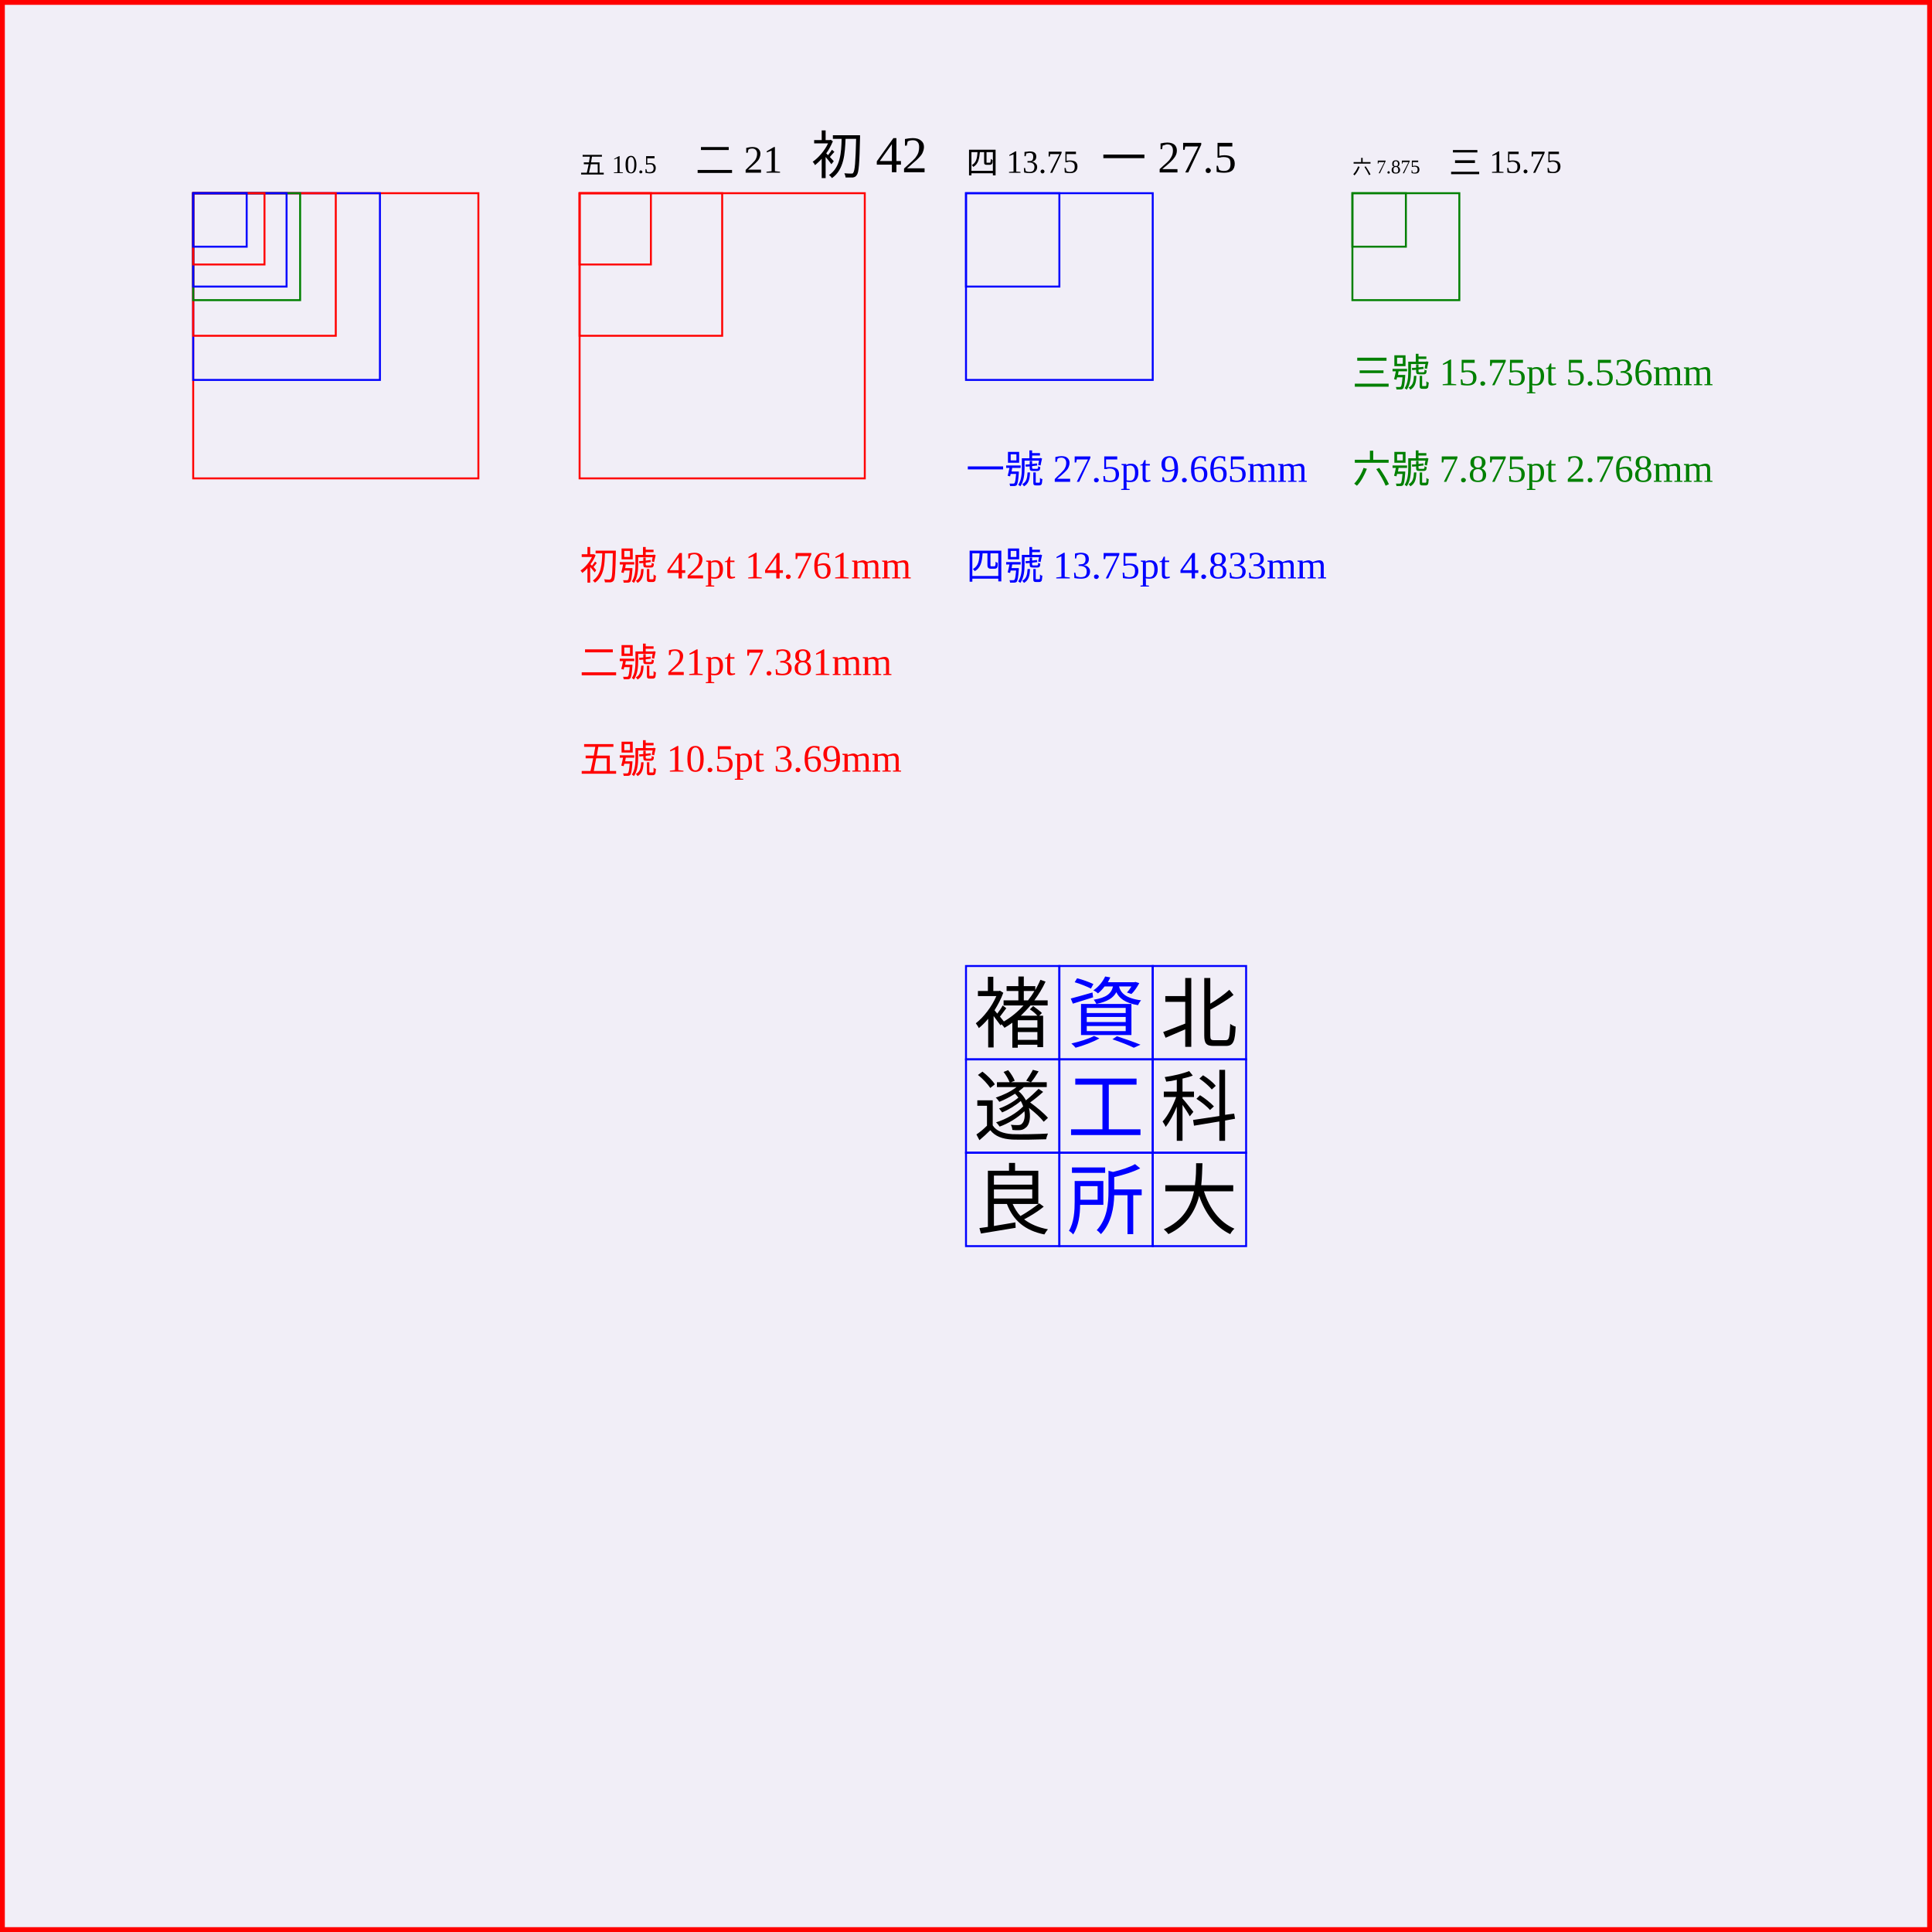
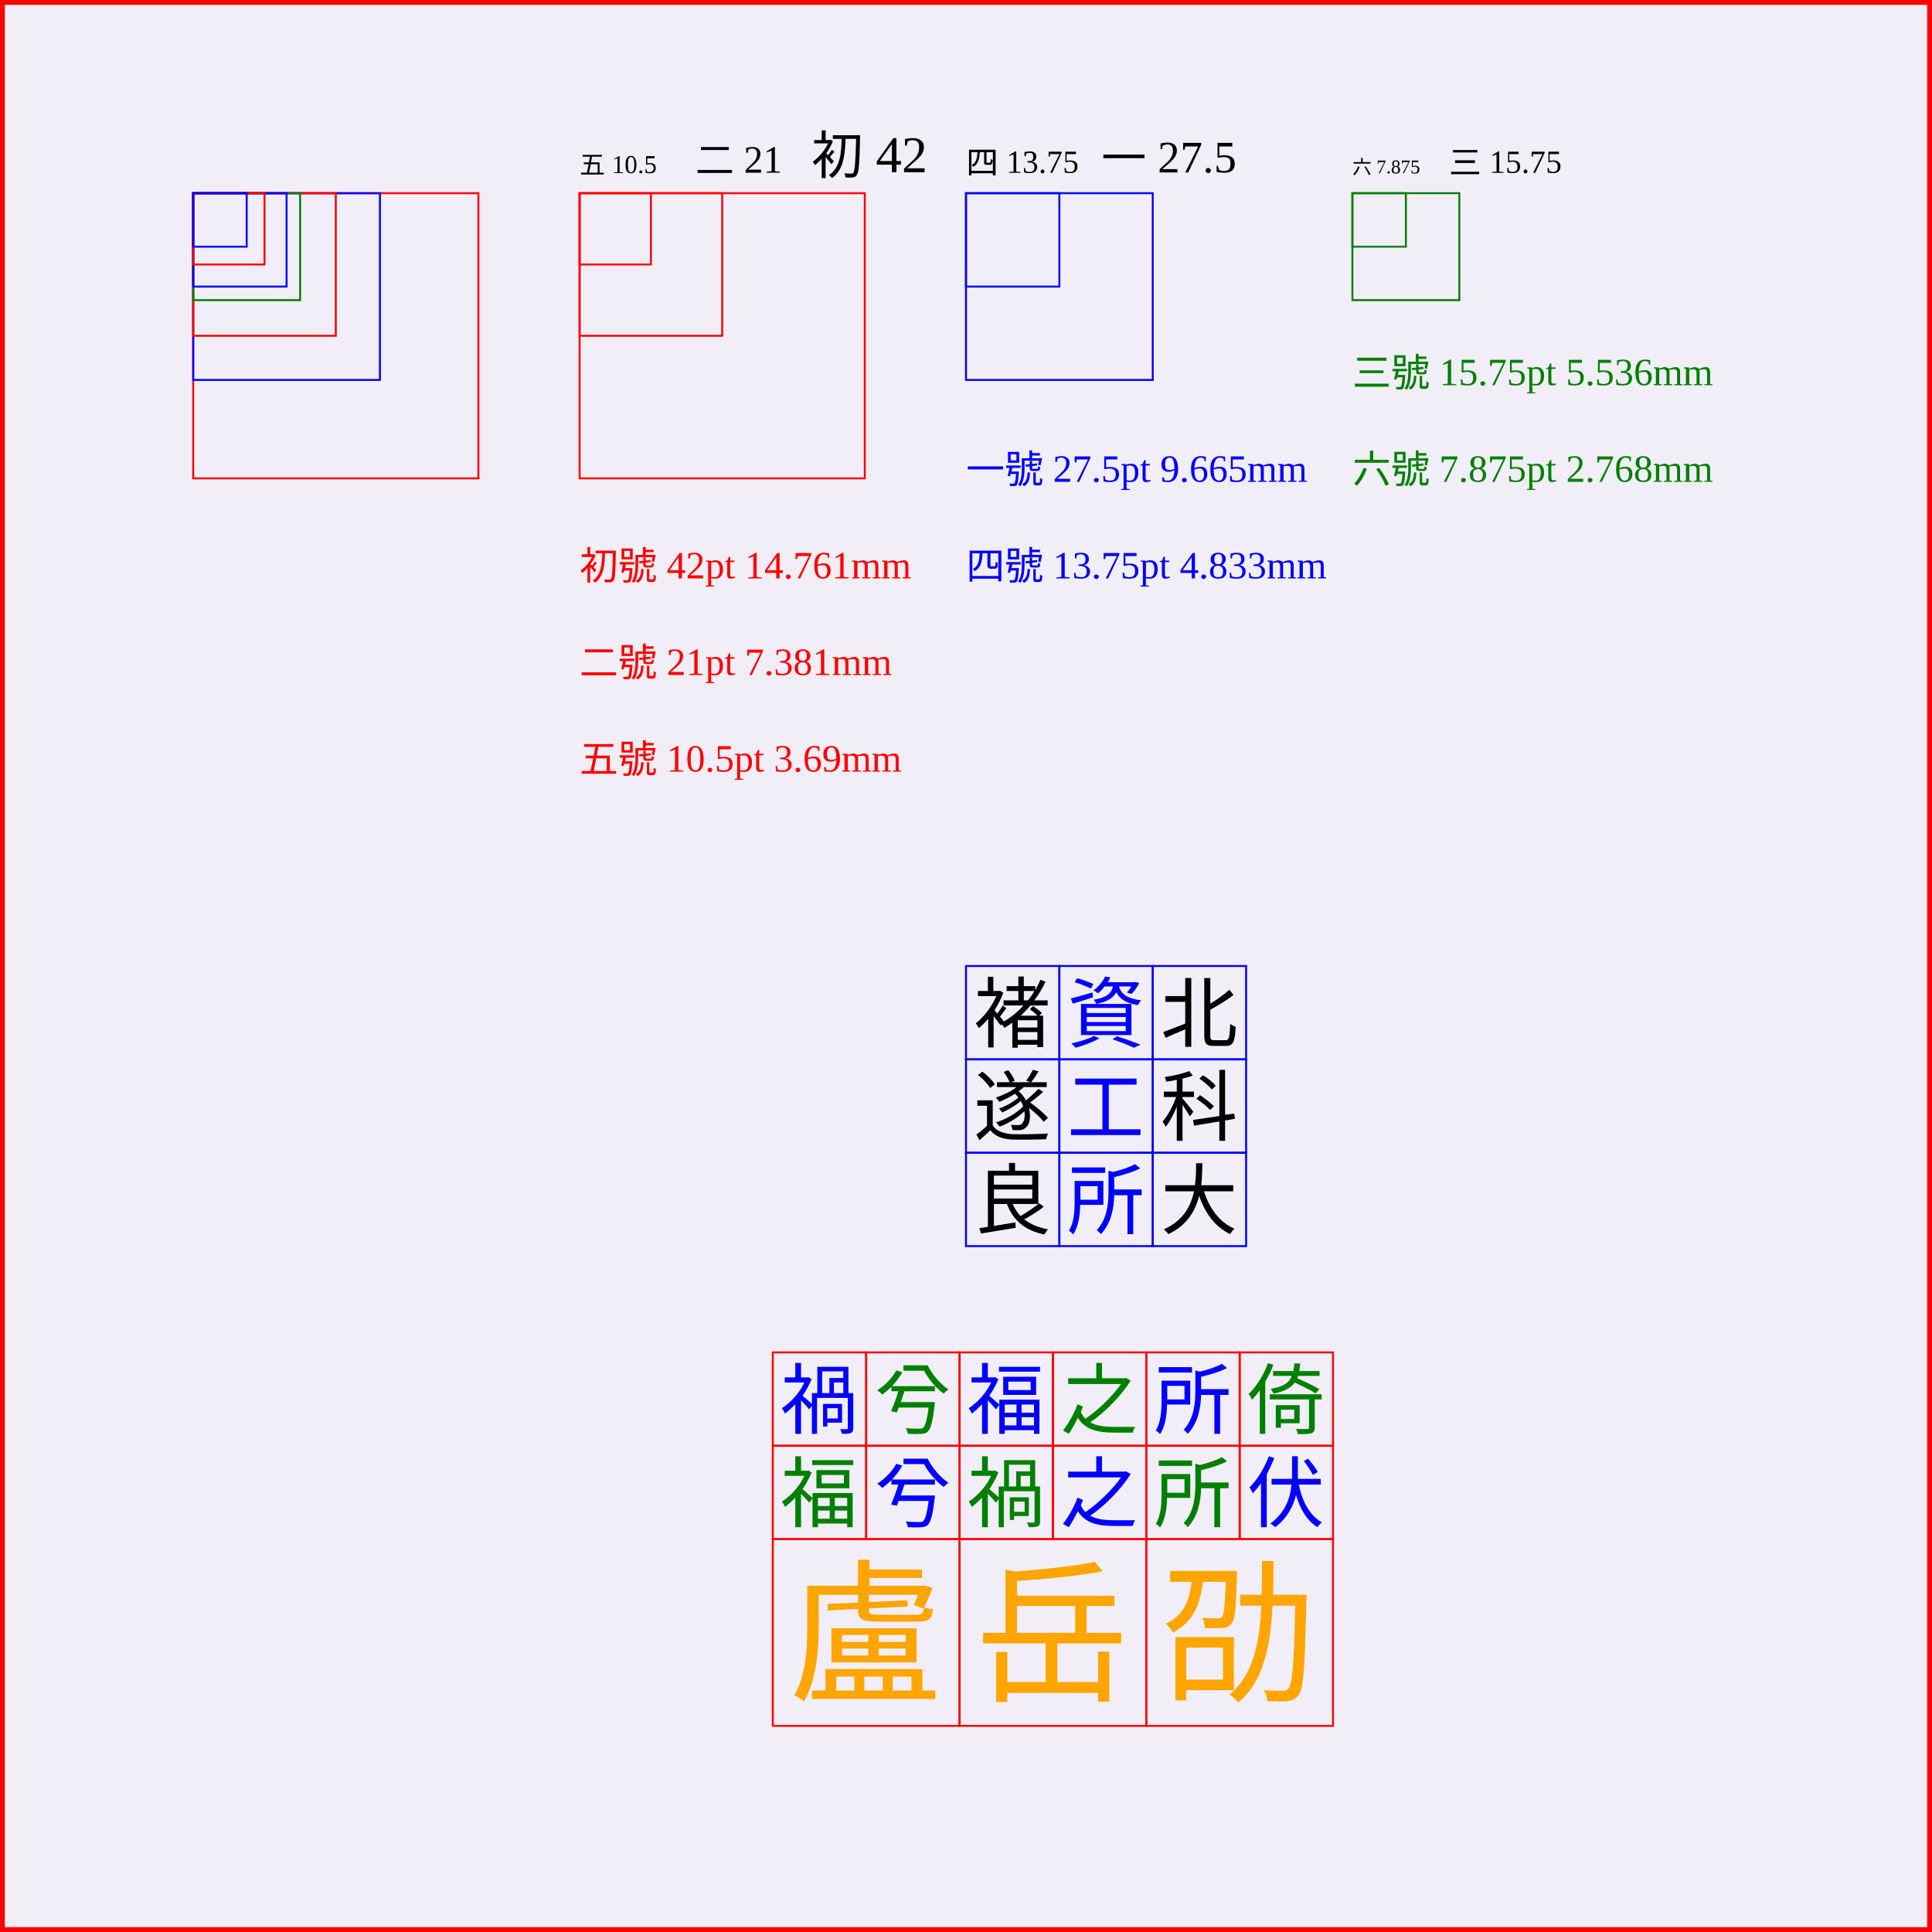
<svg xmlns="http://www.w3.org/2000/svg" version="1.1" width="100mm" height="100mm" viewBox="0 0 100 100">
  <rect x="0" y="0" width="100" height="100" stroke="red" stroke-width="0.5" fill="#F1EEF7" />
  <rect x="10" y="10" width="14.761" height="14.761" stroke="red" stroke-width="0.1" fill="none" />
  <rect x="10" y="10" width="9.665" height="9.665" stroke="blue" stroke-width="0.1" fill="none" />
  <rect x="10" y="10" width="7.38" height="7.38" stroke="red" stroke-width="0.1" fill="none" />
  <rect x="10" y="10" width="5.535" height="5.535" stroke="green" stroke-width="0.1" fill="none" />
  <rect x="10" y="10" width="4.833" height="4.833" stroke="blue" stroke-width="0.1" fill="none" />
  <rect x="10" y="10" width="3.69" height="3.69" stroke="red" stroke-width="0.1" fill="none" />
  <rect x="10" y="10" width="2.768" height="2.768" stroke="blue" stroke-width="0.1" fill="none" />
  <rect x="30" y="10" width="14.761" height="14.761" stroke="red" stroke-width="0.1" fill="none" />
  <text x="42" y="9" style="font-size:2pt;">初 42</text>
  <rect x="30" y="10" width="7.38" height="7.38" stroke="red" stroke-width="0.1" fill="none" />
  <text x="36" y="9" style="font-size:1.5pt;">二 21</text>
  <rect x="30" y="10" width="3.69" height="3.69" stroke="red" stroke-width="0.1" fill="none" />
  <text x="30" y="9" style="font-size:1pt;">五 10.5</text>
  <rect x="50" y="10" width="9.665" height="9.665" stroke="blue" stroke-width="0.1" fill="none" />
  <text x="57" y="9" style="font-size:1.75pt;">一 27.5</text>
  <rect x="50" y="10" width="4.833" height="4.833" stroke="blue" stroke-width="0.1" fill="none" />
  <text x="50" y="9" style="font-size:1.25pt;">四 13.75</text>
  <rect x="70" y="10" width="5.535" height="5.535" stroke="green" stroke-width="0.1" fill="none" />
  <text x="75" y="9" style="font-size:1.25pt;">三 15.75</text>
  <rect x="70" y="10" width="2.768" height="2.768" stroke="green" stroke-width="0.1" fill="none" />
  <text x="70" y="9" style="font-size:0.75pt;">六 7.875</text>
  <rect x="50" y="50" width="4.833" height="4.833" stroke="blue" stroke-width="0.1" fill="none" />
  <text x="50.4" y="53.9" style="font-size:3pt;">褚</text>
  <rect x="50" y="54.833" width="4.833" height="4.833" stroke="blue" stroke-width="0.1" fill="none" />
  <text x="50.4" y="58.733" style="font-size:3pt;">遂</text>
  <rect x="50" y="59.666" width="4.833" height="4.833" stroke="blue" stroke-width="0.1" fill="none" />
  <text x="50.4" y="63.566" style="font-size:3pt;">良</text>
  <rect x="54.833" y="50" width="4.833" height="4.833" stroke="blue" stroke-width="0.1" fill="none" />
-   <text x="55.233" y="53.9" style="font-size:3pt;;" fill="blue">資</text>
+   <text x="55.233" y="53.9" style="font-size:3pt;" fill="blue">資</text>
  <rect x="54.833" y="54.833" width="4.833" height="4.833" stroke="blue" stroke-width="0.1" fill="none" />
  <text x="55.233" y="58.733" style="font-size:3pt;" fill="blue">工</text>
  <rect x="54.833" y="59.666" width="4.833" height="4.833" stroke="blue" stroke-width="0.1" fill="none" />
  <text x="55.233" y="63.566" style="font-size:3pt;" fill="blue">所</text>
  <rect x="59.666" y="50" width="4.833" height="4.833" stroke="blue" stroke-width="0.1" fill="none" />
  <text x="60.066" y="53.9" style="font-size:3pt;">北</text>
  <rect x="59.666" y="54.833" width="4.833" height="4.833" stroke="blue" stroke-width="0.1" fill="none" />
  <text x="60.066" y="58.733" style="font-size:3pt;">科</text>
  <rect x="59.666" y="59.666" width="4.833" height="4.833" stroke="blue" stroke-width="0.1" fill="none" />
  <text x="60.066" y="63.566" style="font-size:3pt;">大</text>
+   <rect x="40" y="70" width="4.833" height="4.833" stroke="red" stroke-width="0.1" fill="none" />
+   <text x="40.4" y="73.9" style="font-size:3pt;" fill="blue">禍</text>
+   <rect x="44.833" y="70" width="4.833" height="4.833" stroke="red" stroke-width="0.1" fill="none" />
+   <text x="45.233" y="73.9" style="font-size:3pt;" fill="green">兮</text>
+   <rect x="49.666" y="70" width="4.833" height="4.833" stroke="red" stroke-width="0.1" fill="none" />
+   <text x="50.066" y="73.9" style="font-size:3pt;" fill="blue">福</text>
+   <rect x="54.499" y="70" width="4.833" height="4.833" stroke="red" stroke-width="0.1" fill="none" />
+   <text x="54.899" y="73.9" style="font-size:3pt;" fill="green">之</text>
+   <rect x="59.332" y="70" width="4.833" height="4.833" stroke="red" stroke-width="0.1" fill="none" />
+   <text x="59.732" y="73.9" style="font-size:3pt;" fill="blue">所</text>
+   <rect x="64.165" y="70" width="4.833" height="4.833" stroke="red" stroke-width="0.1" fill="none" />
+   <text x="64.565" y="73.9" style="font-size:3pt;" fill="green">倚</text>
+   <rect x="40" y="74.833" width="4.833" height="4.833" stroke="red" stroke-width="0.1" fill="none" />
+   <text x="40.4" y="78.733" style="font-size:3pt;" fill="green">福</text>
+   <rect x="44.833" y="74.833" width="4.833" height="4.833" stroke="red" stroke-width="0.1" fill="none" />
+   <text x="45.233" y="78.733" style="font-size:3pt;" fill="blue">兮</text>
+   <rect x="49.666" y="74.833" width="4.833" height="4.833" stroke="red" stroke-width="0.1" fill="none" />
+   <text x="50.066" y="78.733" style="font-size:3pt;" fill="green">禍</text>
+   <rect x="54.499" y="74.833" width="4.833" height="4.833" stroke="red" stroke-width="0.1" fill="none" />
+   <text x="54.899" y="78.733" style="font-size:3pt;" fill="blue">之</text>
+   <rect x="59.332" y="74.833" width="4.833" height="4.833" stroke="red" stroke-width="0.1" fill="none" />
+   <text x="59.732" y="78.733" style="font-size:3pt;" fill="green">所</text>
+   <rect x="64.165" y="74.833" width="4.833" height="4.833" stroke="red" stroke-width="0.1" fill="none" />
+   <text x="64.565" y="78.733" style="font-size:3pt;" fill="blue">伏</text>
+   <rect x="40" y="79.666" width="9.665" height="9.665" stroke="red" stroke-width="0.1" fill="none" />
+   <text x="40.8" y="87.466" style="font-size:6pt;" fill="orange">盧</text>
+   <rect x="49.666" y="79.666" width="9.665" height="9.665" stroke="red" stroke-width="0.1" fill="none" />
+   <text x="50.466" y="87.466" style="font-size:6pt;" fill="orange">岳</text>
+   <rect x="59.332" y="79.666" width="9.665" height="9.665" stroke="red" stroke-width="0.1" fill="none" />
+   <text x="60.132" y="87.466" style="font-size:6pt;" fill="orange">劭</text>
  <text x="30" y="30" style="font-size:1.5pt;" fill="red">初號 42pt 14.761mm</text>
  <text x="30" y="35" style="font-size:1.5pt;" fill="red">二號 21pt 7.381mm</text>
  <text x="30" y="40" style="font-size:1.5pt;" fill="red">五號 10.5pt 3.69mm</text>
  <text x="50" y="25" style="font-size:1.5pt;" fill="blue">一號 27.5pt 9.665mm</text>
  <text x="50" y="30" style="font-size:1.5pt;" fill="blue">四號 13.75pt 4.833mm</text>
  <text x="70" y="20" style="font-size:1.5pt;" fill="green">三號 15.75pt 5.536mm</text>
  <text x="70" y="25" style="font-size:1.5pt;" fill="green">六號 7.875pt 2.768mm</text>
</svg>
